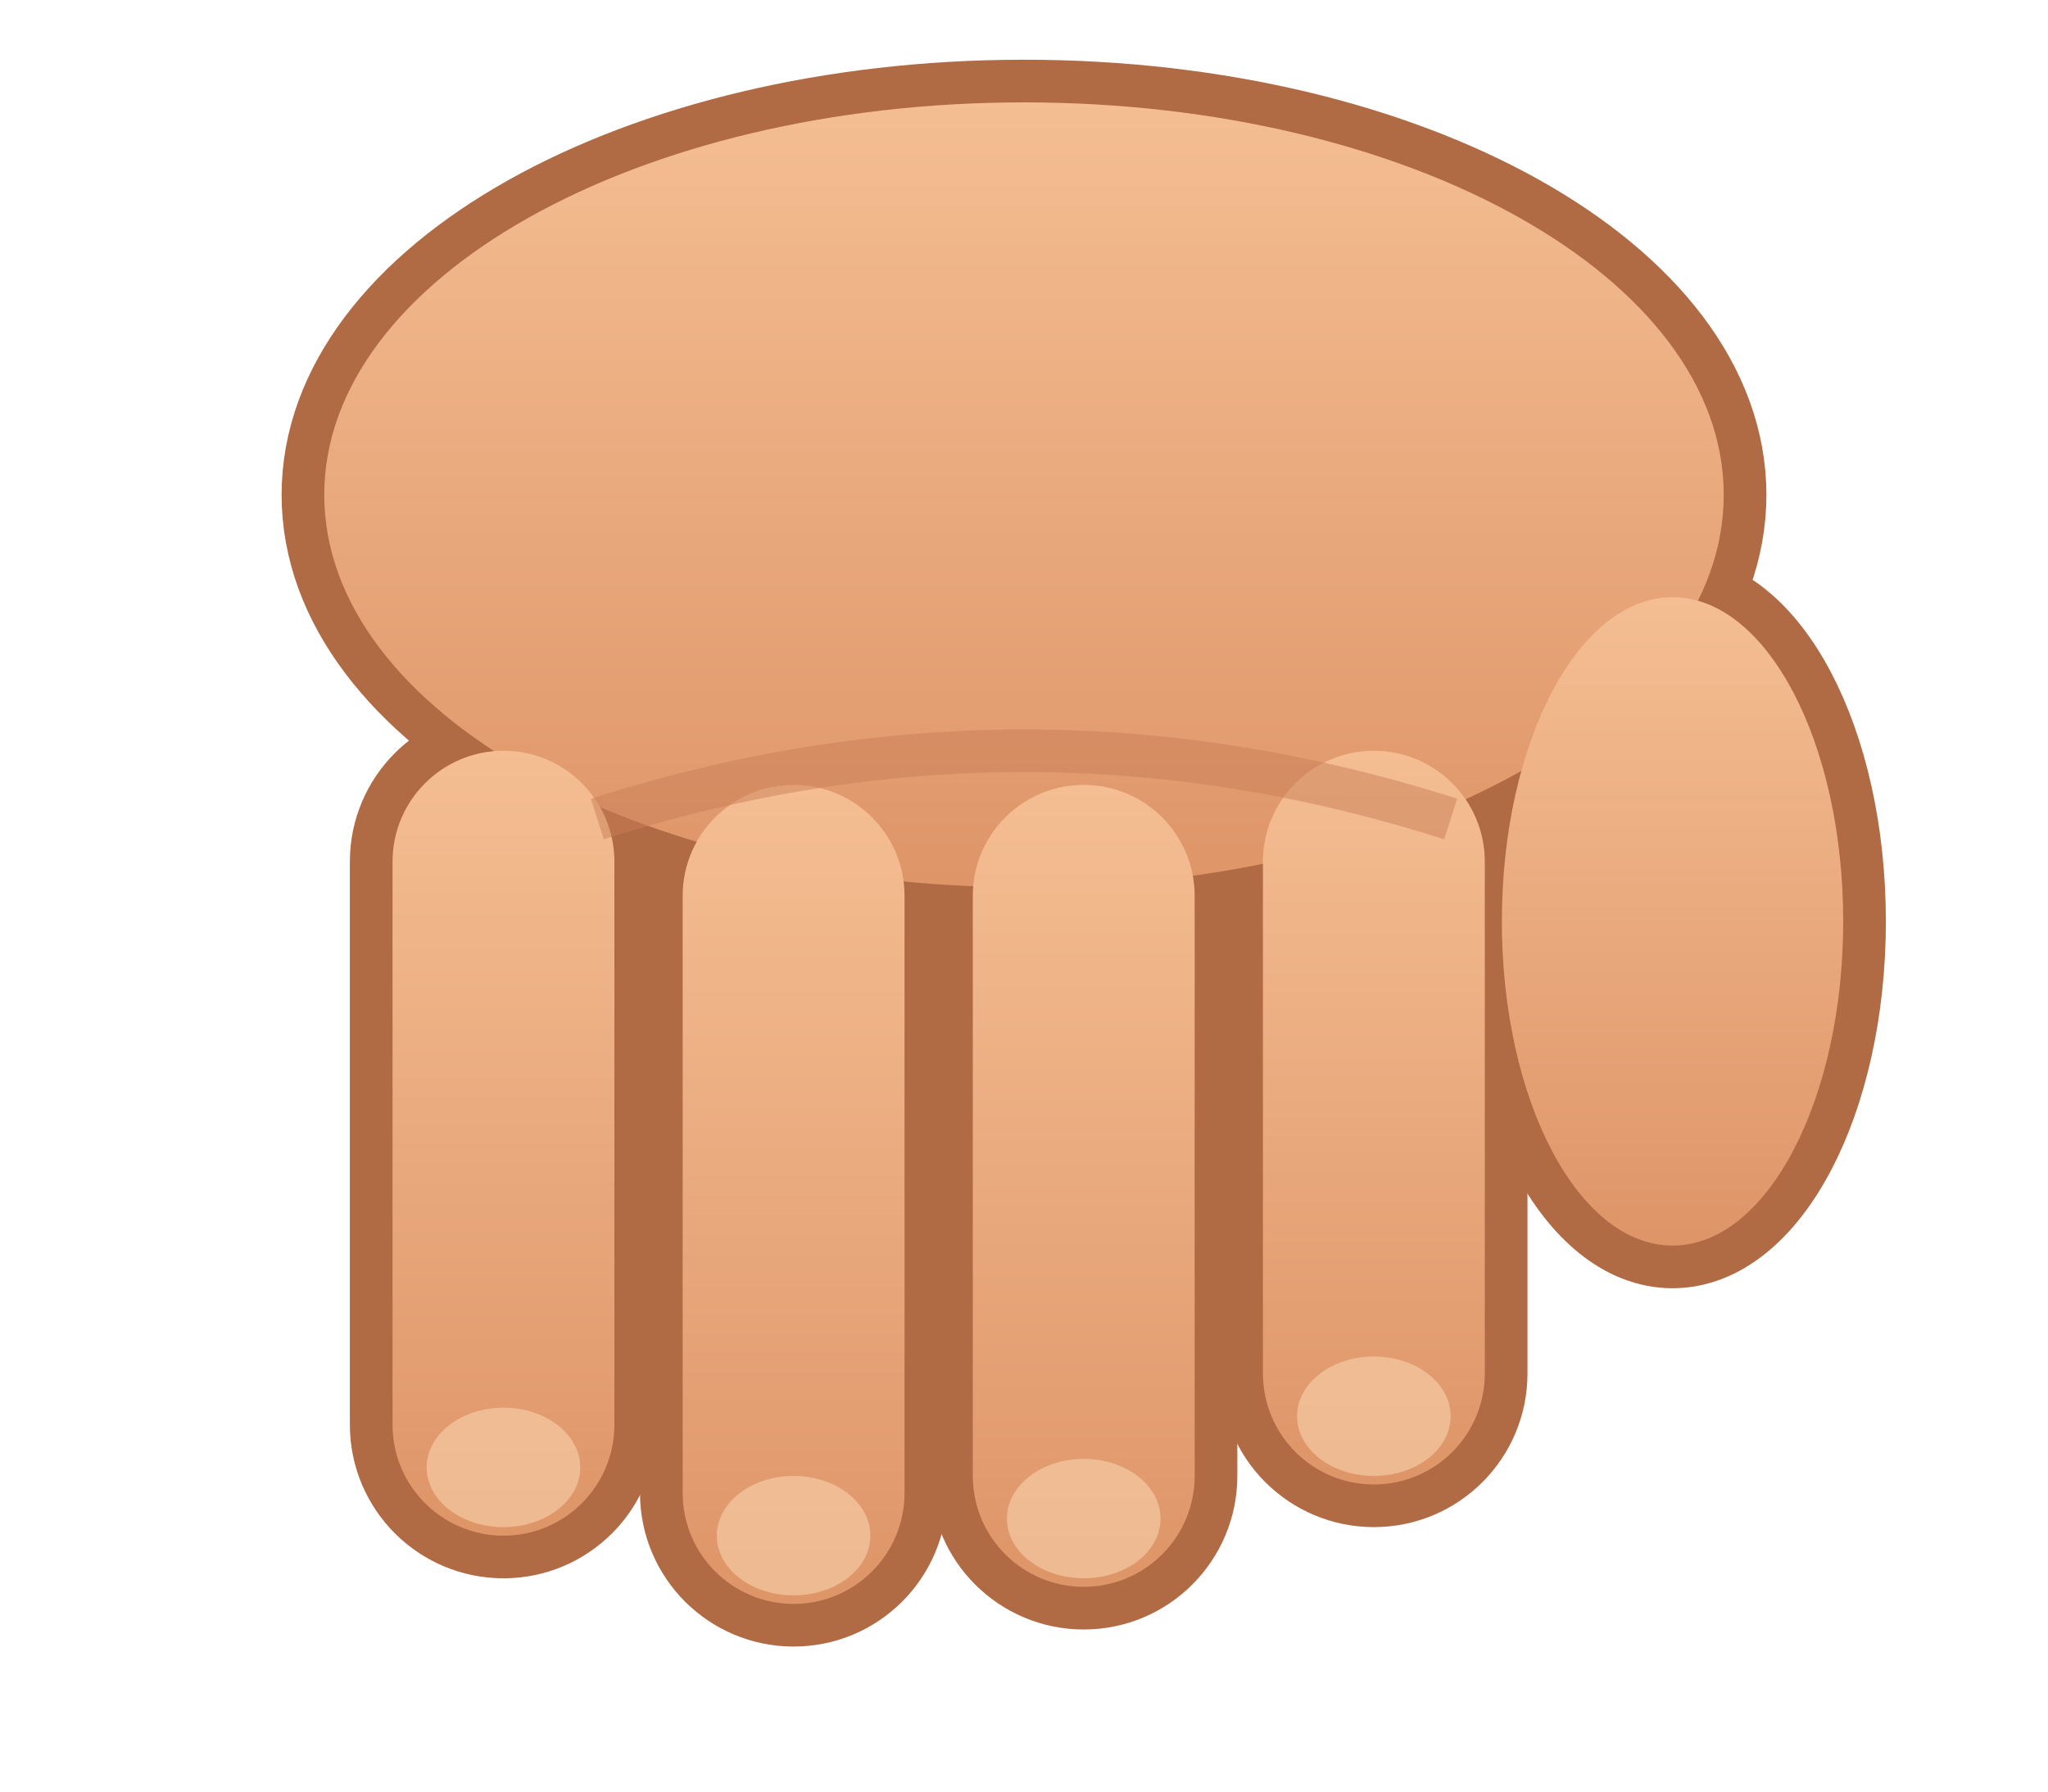
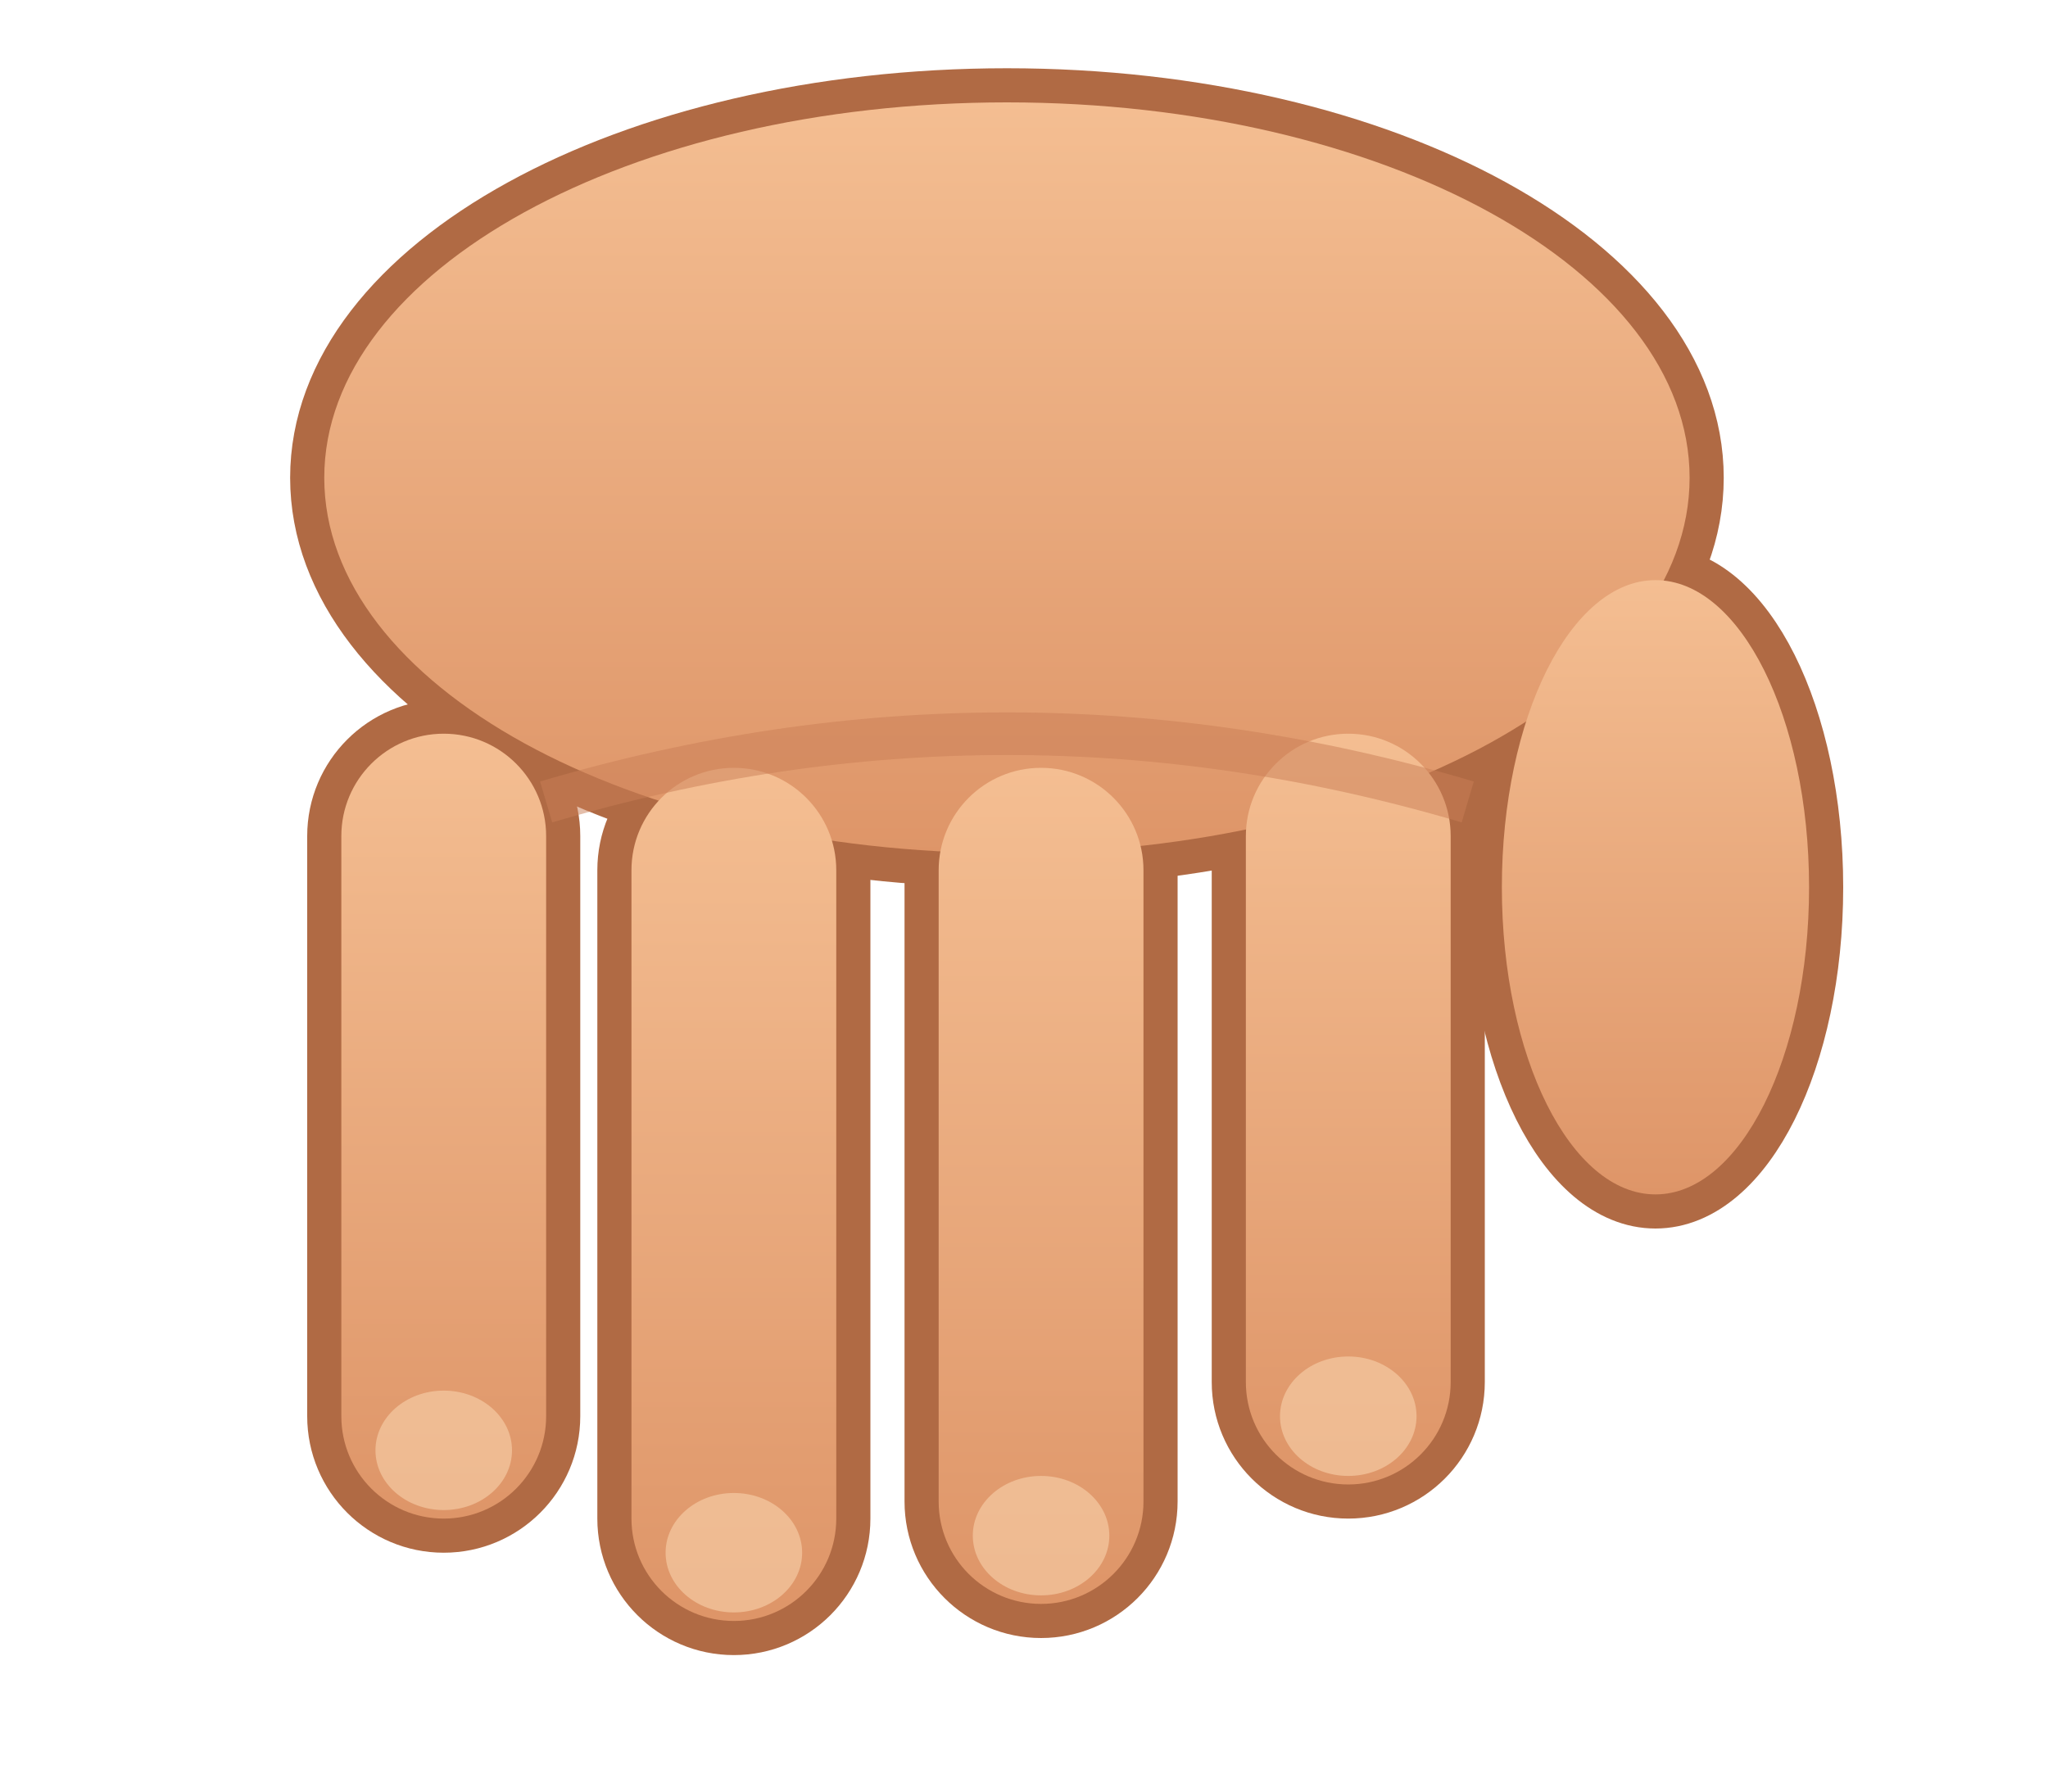
<svg xmlns="http://www.w3.org/2000/svg" width="240" height="210" viewBox="0 0 240 210" role="img">
  <defs>
    <linearGradient id="sk" x1="0" y1="0" x2="0" y2="1">
      <stop offset="0%" stop-color="#F4BE92" />
      <stop offset="100%" stop-color="#DE9568" />
    </linearGradient>
  </defs>
-   <g stroke="#B06A44" stroke-width="10" stroke-linejoin="round" stroke-linecap="round" fill="#B06A44">
-     <ellipse cx="120" cy="58" rx="82" ry="46" />
-     <rect x="46" y="88" width="26" height="92" rx="13" />
-     <rect x="80" y="92" width="26" height="96" rx="13" />
-     <rect x="114" y="92" width="26" height="94" rx="13" />
-     <rect x="148" y="88" width="26" height="86" rx="13" />
-     <ellipse cx="196" cy="108" rx="20" ry="38" />
+   <g stroke="#B06A44" stroke-width="8" stroke-linejoin="round" stroke-linecap="round" fill="#B06A44">
+     <ellipse cx="118" cy="56" rx="80" ry="44" />
+     <rect x="40" y="86" width="24" height="92" rx="12" />
+     <rect x="74" y="90" width="24" height="100" rx="12" />
+     <rect x="110" y="90" width="24" height="98" rx="12" />
+     <rect x="146" y="86" width="24" height="88" rx="12" />
+     <ellipse cx="194" cy="104" rx="18" ry="36" />
  </g>
  <g fill="url(#sk)">
-     <ellipse cx="120" cy="58" rx="82" ry="46" />
-     <rect x="46" y="88" width="26" height="92" rx="13" />
-     <rect x="80" y="92" width="26" height="96" rx="13" />
-     <rect x="114" y="92" width="26" height="94" rx="13" />
-     <rect x="148" y="88" width="26" height="86" rx="13" />
-     <ellipse cx="196" cy="108" rx="20" ry="38" />
+     <ellipse cx="118" cy="56" rx="80" ry="44" />
+     <rect x="40" y="86" width="24" height="92" rx="12" />
+     <rect x="74" y="90" width="24" height="100" rx="12" />
+     <rect x="110" y="90" width="24" height="98" rx="12" />
+     <rect x="146" y="86" width="24" height="88" rx="12" />
+     <ellipse cx="194" cy="104" rx="18" ry="36" />
  </g>
-   <path d="M70,96 q50,-16 100,0" fill="none" stroke="#C97E55" stroke-width="5" opacity="0.5" />
+   <path d="M64,94 q54,-16 108,0" fill="none" stroke="#C97E55" stroke-width="5" opacity="0.5" />
  <g fill="#F8D2AC" opacity="0.6">
-     <ellipse cx="59" cy="172" rx="9" ry="7" />
-     <ellipse cx="93" cy="180" rx="9" ry="7" />
-     <ellipse cx="127" cy="178" rx="9" ry="7" />
-     <ellipse cx="161" cy="166" rx="9" ry="7" />
+     <ellipse cx="52" cy="170" rx="8" ry="7" />
+     <ellipse cx="86" cy="182" rx="8" ry="7" />
+     <ellipse cx="122" cy="180" rx="8" ry="7" />
+     <ellipse cx="158" cy="166" rx="8" ry="7" />
  </g>
</svg>
